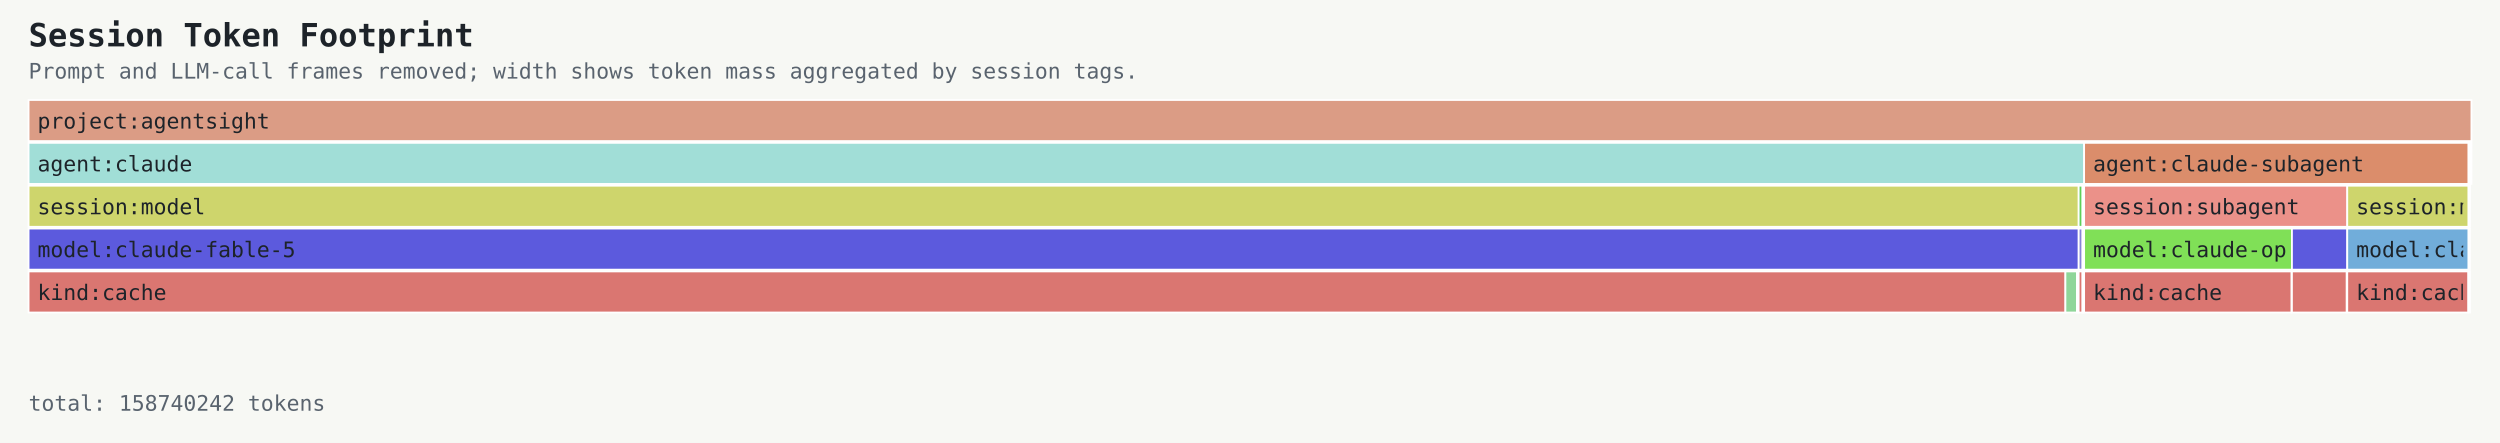
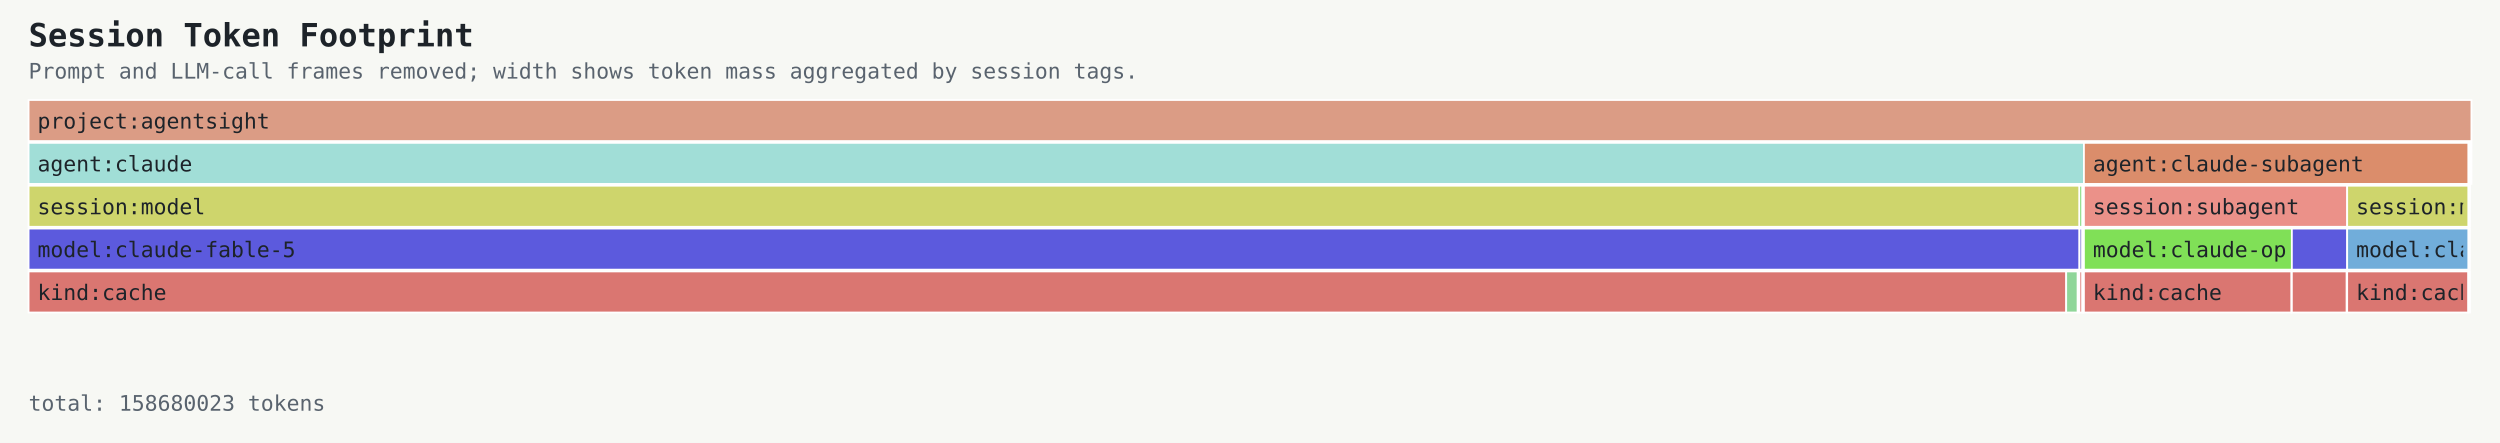
<svg xmlns="http://www.w3.org/2000/svg" width="1400" height="248" viewBox="0 0 1400 248" role="img" aria-label="Session Token Footprint">
  <style>text{font-family:ui-monospace,SFMono-Regular,Menlo,Consolas,monospace;font-size:12px;fill:#1d2329}.title{font-size:18px;font-weight:700}.sub{font-size:12px;fill:#59636e}.frame{stroke:#fff;stroke-width:1}.label{pointer-events:none}</style>
  <rect x="0" y="0" width="1400" height="248" fill="#f7f8f4" />
  <text class="title" x="16" y="26">Session Token Footprint</text>
  <text class="sub" x="16" y="44">Prompt and LLM-call frames removed; width shows token mass aggregated by session tags.</text>
  <rect class="frame" x="16.00" y="56.00" width="1368.00" height="23" fill="hsl(16 54% 69%)" />
  <clipPath id="clip0">
    <rect x="19.00" y="56.00" width="1362.00" height="23" />
  </clipPath>
  <text class="label" clip-path="url(#clip0)" x="21.00" y="72.00">project:agentsight</text>
-   <rect class="frame" x="16.00" y="80.00" width="1151.11" height="23" fill="hsl(173 48% 75%)" />
+   <rect class="frame" x="16.00" y="80.00" width="1151.00" height="23" fill="hsl(173 48% 75%)" />
  <clipPath id="clip1">
-     <rect x="19.00" y="80.00" width="1145.11" height="23" />
+     <rect x="19.00" y="80.00" width="1145.00" height="23" />
  </clipPath>
  <text class="label" clip-path="url(#clip1)" x="21.00" y="96.00">agent:claude</text>
-   <rect class="frame" x="16.00" y="104.00" width="1148.06" height="23" fill="hsl(64 56% 63%)" />
+   <rect class="frame" x="16.00" y="104.00" width="1148.50" height="23" fill="hsl(64 56% 63%)" />
  <clipPath id="clip2">
-     <rect x="19.00" y="104.00" width="1142.06" height="23" />
+     <rect x="19.00" y="104.00" width="1142.50" height="23" />
  </clipPath>
  <text class="label" clip-path="url(#clip2)" x="21.00" y="120.00">session:model</text>
-   <rect class="frame" x="16.00" y="128.00" width="1148.06" height="23" fill="hsl(241 66% 61%)" />
+   <rect class="frame" x="16.00" y="128.00" width="1148.50" height="23" fill="hsl(241 66% 61%)" />
  <clipPath id="clip3">
-     <rect x="19.00" y="128.00" width="1142.06" height="23" />
+     <rect x="19.00" y="128.00" width="1142.50" height="23" />
  </clipPath>
  <text class="label" clip-path="url(#clip3)" x="21.00" y="144.00">model:claude-fable-5</text>
-   <rect class="frame" x="16.00" y="152.00" width="1140.63" height="23" fill="hsl(3 59% 65%)" />
+   <rect class="frame" x="16.00" y="152.00" width="1141.07" height="23" fill="hsl(3 59% 65%)" />
  <clipPath id="clip4">
-     <rect x="19.00" y="152.00" width="1134.63" height="23" />
+     <rect x="19.00" y="152.00" width="1135.07" height="23" />
  </clipPath>
  <text class="label" clip-path="url(#clip4)" x="21.00" y="168.00">kind:cache</text>
-   <rect class="frame" x="1156.63" y="152.00" width="6.45" height="23" fill="hsl(128 46% 70%)" />
-   <rect class="frame" x="1163.08" y="152.00" width="0.98" height="23" fill="hsl(217 65% 74%)" />
-   <rect class="frame" x="1164.06" y="104.00" width="2.15" height="23" fill="hsl(117 56% 58%)" />
-   <rect class="frame" x="1164.06" y="128.00" width="2.15" height="23" fill="hsl(241 51% 68%)" />
-   <rect class="frame" x="1164.06" y="152.00" width="2.14" height="23" fill="hsl(3 59% 65%)" />
-   <rect class="frame" x="1166.21" y="104.00" width="0.72" height="23" fill="hsl(87 60% 75%)" />
-   <rect class="frame" x="1166.21" y="128.00" width="0.72" height="23" fill="hsl(241 51% 68%)" />
-   <rect class="frame" x="1166.21" y="152.00" width="0.72" height="23" fill="hsl(3 59% 65%)" />
-   <rect class="frame" x="1167.11" y="80.00" width="215.30" height="23" fill="hsl(18 61% 64%)" />
+   <rect class="frame" x="1157.07" y="152.00" width="6.45" height="23" fill="hsl(128 46% 70%)" />
+   <rect class="frame" x="1163.52" y="152.00" width="0.98" height="23" fill="hsl(217 65% 74%)" />
+   <rect class="frame" x="1164.50" y="104.00" width="1.61" height="23" fill="hsl(117 56% 58%)" />
+   <rect class="frame" x="1164.50" y="128.00" width="1.61" height="23" fill="hsl(241 51% 68%)" />
+   <rect class="frame" x="1164.50" y="152.00" width="1.61" height="23" fill="hsl(3 59% 65%)" />
+   <rect class="frame" x="1166.11" y="104.00" width="0.72" height="23" fill="hsl(87 60% 75%)" />
+   <rect class="frame" x="1166.11" y="128.00" width="0.72" height="23" fill="hsl(241 51% 68%)" />
+   <rect class="frame" x="1166.11" y="152.00" width="0.72" height="23" fill="hsl(3 59% 65%)" />
+   <rect class="frame" x="1167.00" y="80.00" width="215.38" height="23" fill="hsl(18 61% 64%)" />
  <clipPath id="clip5">
-     <rect x="1170.11" y="80.00" width="209.30" height="23" />
+     <rect x="1170.00" y="80.00" width="209.38" height="23" />
  </clipPath>
-   <text class="label" clip-path="url(#clip5)" x="1172.11" y="96.00">agent:claude-subagent</text>
-   <rect class="frame" x="1167.11" y="104.00" width="147.36" height="23" fill="hsl(5 71% 73%)" />
+   <text class="label" clip-path="url(#clip5)" x="1172.00" y="96.00">agent:claude-subagent</text>
+   <rect class="frame" x="1167.00" y="104.00" width="147.41" height="23" fill="hsl(5 71% 73%)" />
  <clipPath id="clip6">
-     <rect x="1170.11" y="104.00" width="141.36" height="23" />
+     <rect x="1170.00" y="104.00" width="141.41" height="23" />
  </clipPath>
-   <text class="label" clip-path="url(#clip6)" x="1172.11" y="120.00">session:subagent</text>
-   <rect class="frame" x="1167.11" y="128.00" width="116.39" height="23" fill="hsl(102 69% 61%)" />
+   <text class="label" clip-path="url(#clip6)" x="1172.00" y="120.00">session:subagent</text>
+   <rect class="frame" x="1167.00" y="128.00" width="116.43" height="23" fill="hsl(102 69% 61%)" />
  <clipPath id="clip7">
-     <rect x="1170.11" y="128.00" width="110.39" height="23" />
+     <rect x="1170.00" y="128.00" width="110.43" height="23" />
  </clipPath>
-   <text class="label" clip-path="url(#clip7)" x="1172.11" y="144.00">model:claude-opus-4-8</text>
-   <rect class="frame" x="1167.11" y="152.00" width="116.08" height="23" fill="hsl(3 59% 65%)" />
+   <text class="label" clip-path="url(#clip7)" x="1172.00" y="144.00">model:claude-opus-4-8</text>
+   <rect class="frame" x="1167.00" y="152.00" width="116.12" height="23" fill="hsl(3 59% 65%)" />
  <clipPath id="clip8">
-     <rect x="1170.11" y="152.00" width="110.08" height="23" />
+     <rect x="1170.00" y="152.00" width="110.12" height="23" />
  </clipPath>
-   <text class="label" clip-path="url(#clip8)" x="1172.11" y="168.00">kind:cache</text>
-   <rect class="frame" x="1283.49" y="128.00" width="30.97" height="23" fill="hsl(241 66% 61%)" />
-   <rect class="frame" x="1283.49" y="152.00" width="30.61" height="23" fill="hsl(3 59% 65%)" />
-   <rect class="frame" x="1314.47" y="104.00" width="67.94" height="23" fill="hsl(64 56% 63%)" />
+   <text class="label" clip-path="url(#clip8)" x="1172.00" y="168.00">kind:cache</text>
+   <rect class="frame" x="1283.44" y="128.00" width="30.98" height="23" fill="hsl(241 66% 61%)" />
+   <rect class="frame" x="1283.44" y="152.00" width="30.63" height="23" fill="hsl(3 59% 65%)" />
+   <rect class="frame" x="1314.42" y="104.00" width="67.96" height="23" fill="hsl(64 56% 63%)" />
  <clipPath id="clip9">
-     <rect x="1317.47" y="104.00" width="61.94" height="23" />
+     <rect x="1317.42" y="104.00" width="61.96" height="23" />
  </clipPath>
-   <text class="label" clip-path="url(#clip9)" x="1319.47" y="120.00">session:model</text>
-   <rect class="frame" x="1314.47" y="128.00" width="67.94" height="23" fill="hsl(206 59% 65%)" />
+   <text class="label" clip-path="url(#clip9)" x="1319.42" y="120.00">session:model</text>
+   <rect class="frame" x="1314.42" y="128.00" width="67.96" height="23" fill="hsl(206 59% 65%)" />
  <clipPath id="clip10">
-     <rect x="1317.47" y="128.00" width="61.94" height="23" />
+     <rect x="1317.42" y="128.00" width="61.96" height="23" />
  </clipPath>
-   <text class="label" clip-path="url(#clip10)" x="1319.47" y="144.00">model:claude-haiku-4-5-20251001</text>
-   <rect class="frame" x="1314.47" y="152.00" width="67.74" height="23" fill="hsl(3 59% 65%)" />
+   <text class="label" clip-path="url(#clip10)" x="1319.42" y="144.00">model:claude-haiku-4-5-20251001</text>
+   <rect class="frame" x="1314.42" y="152.00" width="67.77" height="23" fill="hsl(3 59% 65%)" />
  <clipPath id="clip11">
-     <rect x="1317.47" y="152.00" width="61.74" height="23" />
+     <rect x="1317.42" y="152.00" width="61.77" height="23" />
  </clipPath>
-   <text class="label" clip-path="url(#clip11)" x="1319.47" y="168.00">kind:cache</text>
-   <rect class="frame" x="1382.40" y="80.00" width="0.97" height="23" fill="hsl(245 55% 59%)" />
-   <rect class="frame" x="1382.40" y="104.00" width="0.82" height="23" fill="hsl(33 60% 58%)" />
-   <rect class="frame" x="1382.40" y="128.00" width="0.82" height="23" fill="hsl(73 55% 68%)" />
-   <rect class="frame" x="1382.40" y="152.00" width="0.82" height="23" fill="hsl(117 73% 58%)" />
-   <rect class="frame" x="1383.37" y="80.00" width="0.63" height="23" fill="hsl(196 72% 70%)" />
-   <text class="sub" x="16" y="230">total: 158740242 tokens</text>
+   <text class="label" clip-path="url(#clip11)" x="1319.42" y="168.00">kind:cache</text>
+   <rect class="frame" x="1382.38" y="80.00" width="0.98" height="23" fill="hsl(245 55% 59%)" />
+   <rect class="frame" x="1382.38" y="104.00" width="0.82" height="23" fill="hsl(33 60% 58%)" />
+   <rect class="frame" x="1382.38" y="128.00" width="0.82" height="23" fill="hsl(73 55% 68%)" />
+   <rect class="frame" x="1382.38" y="152.00" width="0.82" height="23" fill="hsl(117 73% 58%)" />
+   <rect class="frame" x="1383.36" y="80.00" width="0.64" height="23" fill="hsl(196 72% 70%)" />
+   <text class="sub" x="16" y="230">total: 158680023 tokens</text>
</svg>
